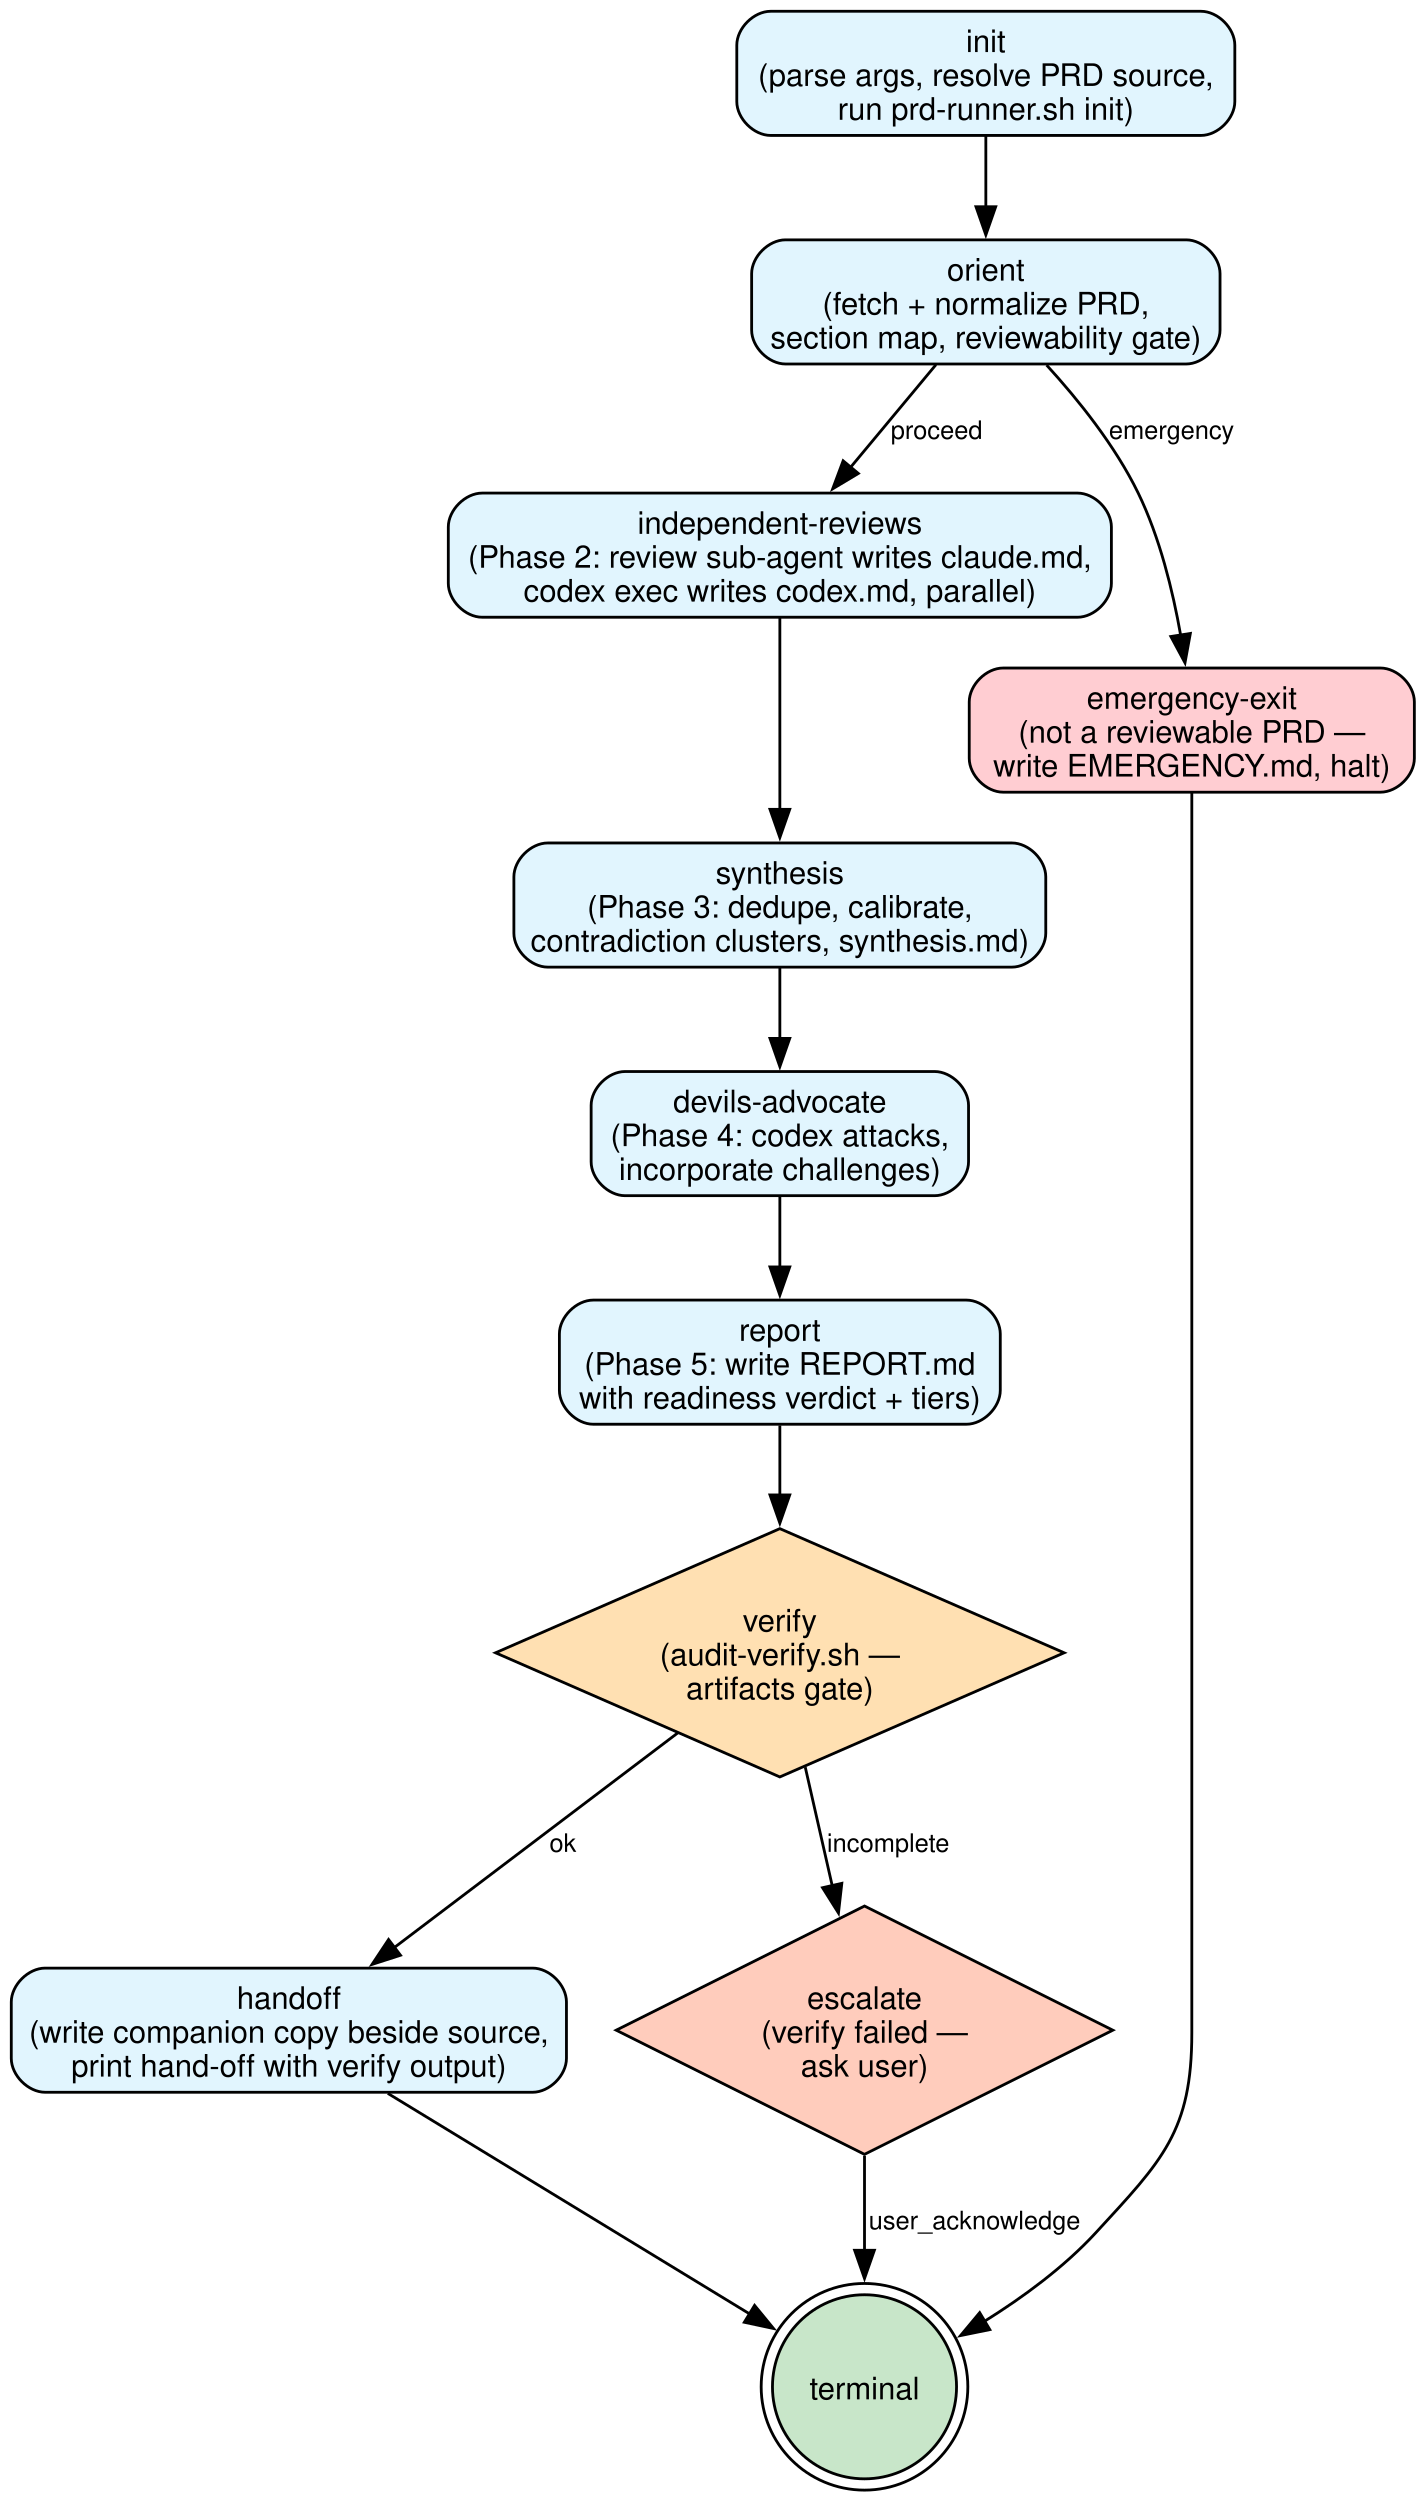
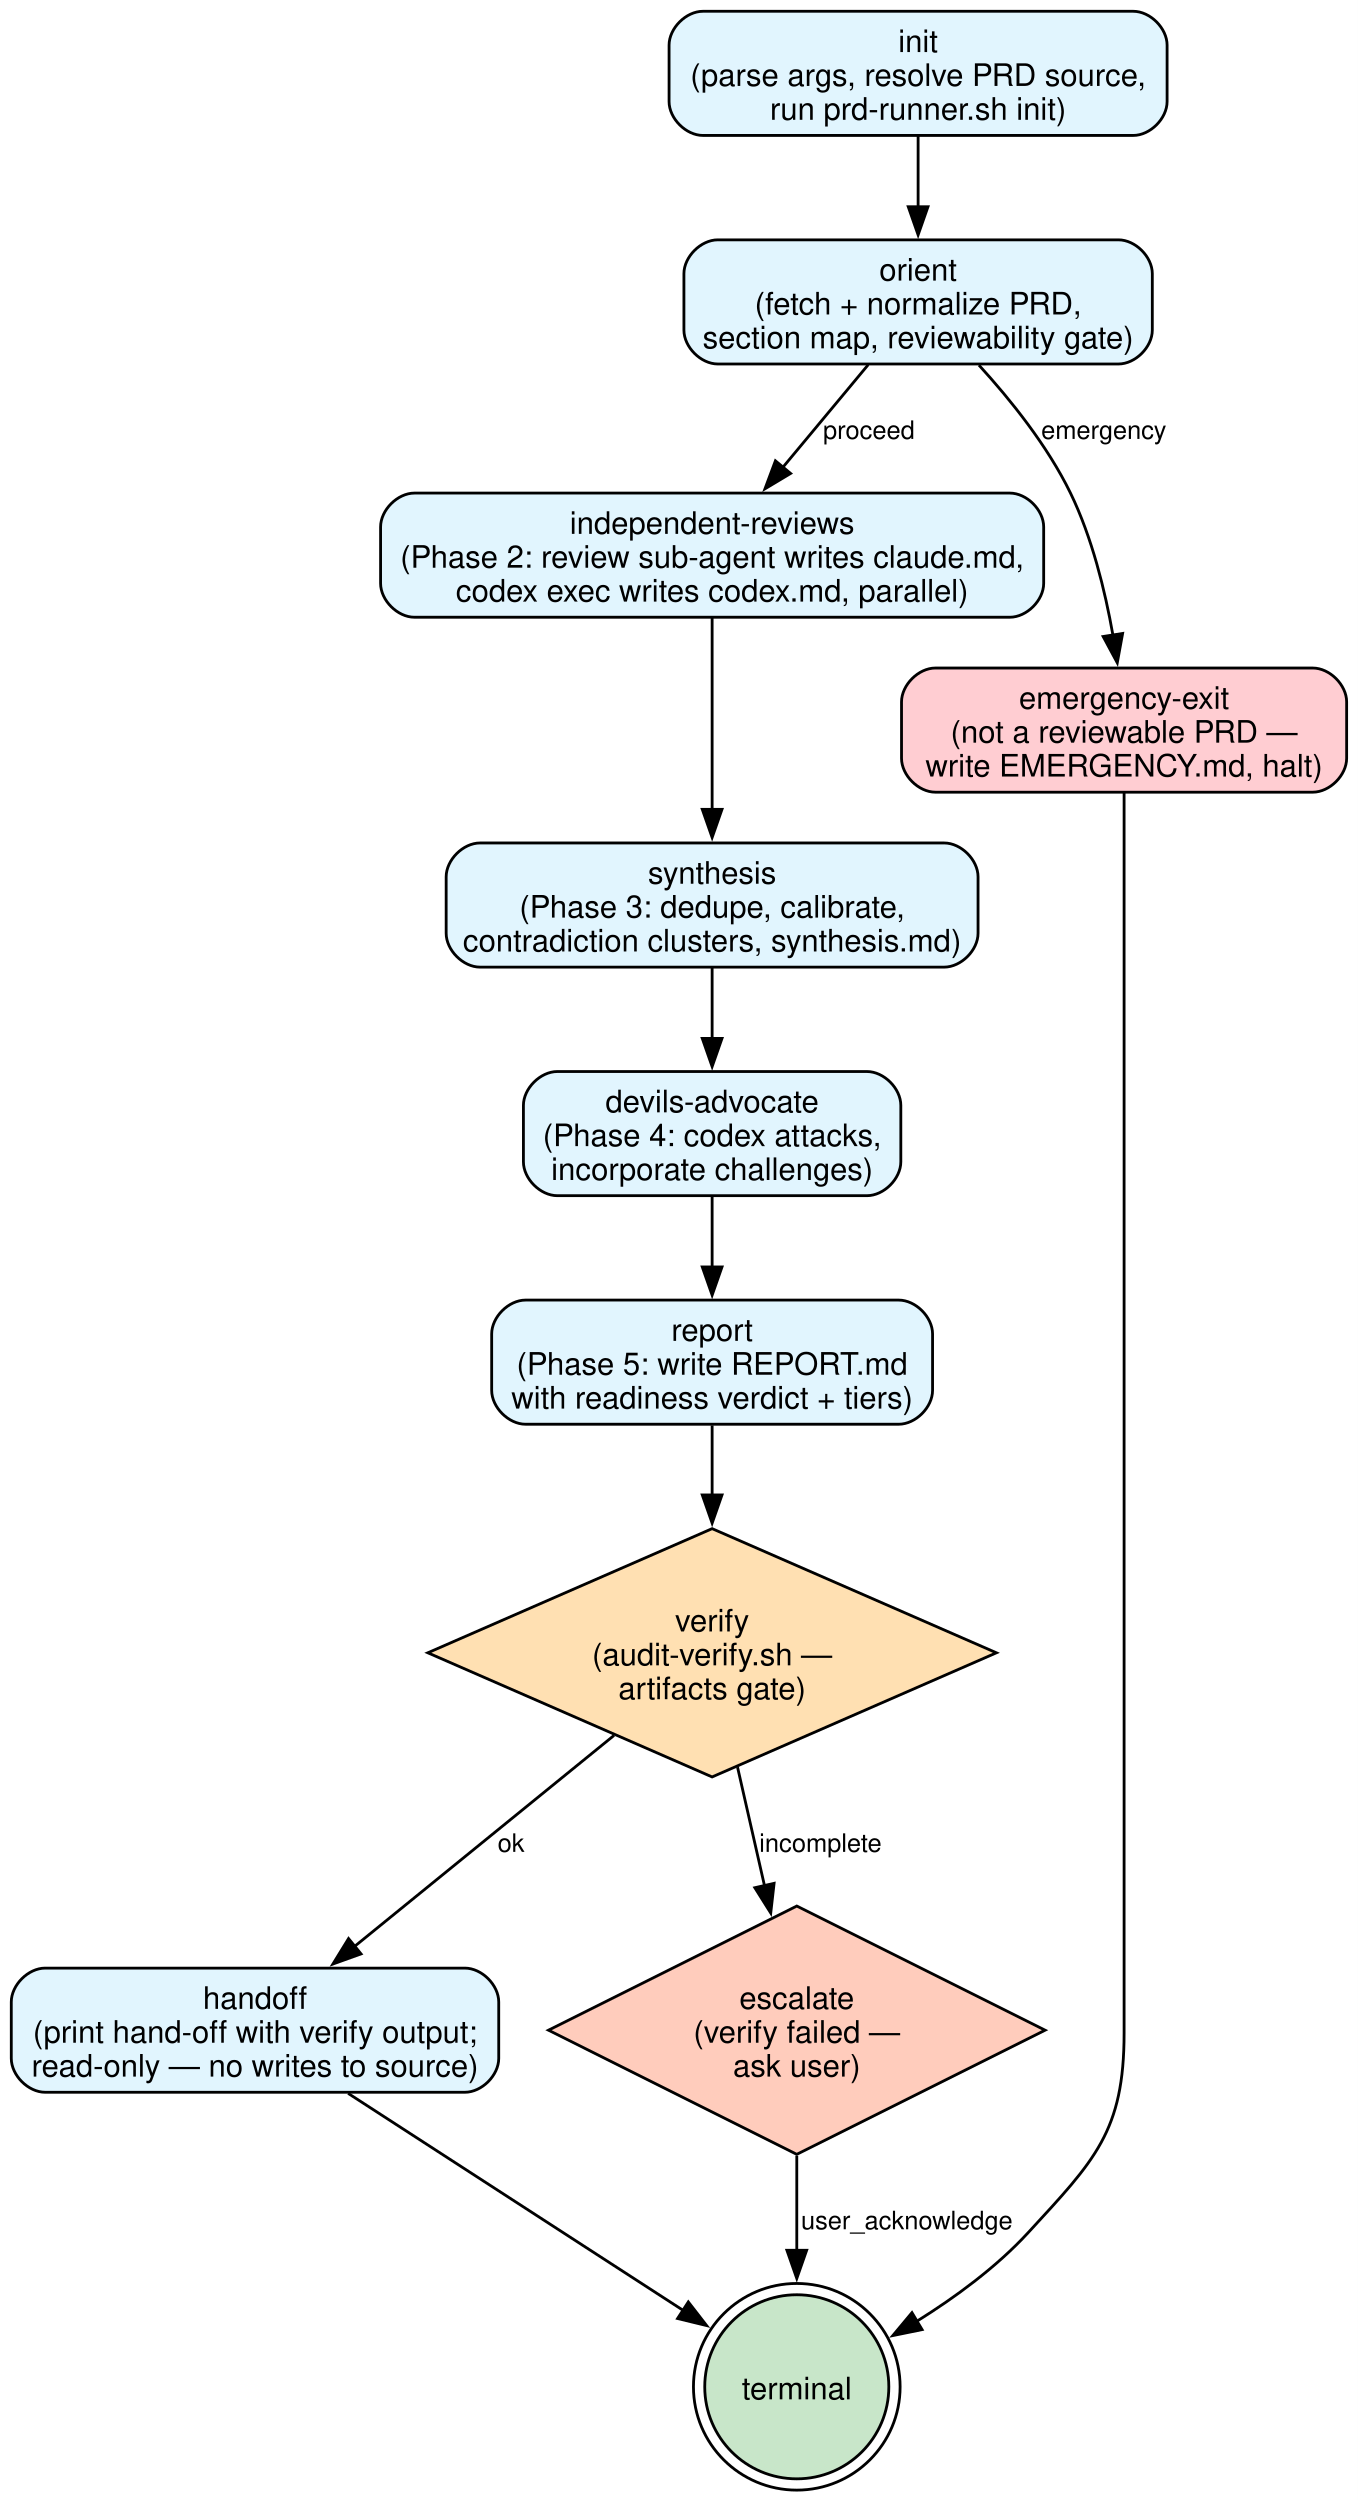
- <svg xmlns="http://www.w3.org/2000/svg" width="505pt" height="886pt" viewBox="0.00 0.00 505.00 886.00">
+ <svg xmlns="http://www.w3.org/2000/svg" width="481pt" height="886pt" viewBox="0.00 0.00 481.00 886.00">
  <g id="graph0" class="graph" transform="scale(1 1) rotate(0) translate(4 882.5)">
-     <polygon fill="white" stroke="none" points="-4,4 -4,-882.5 501.25,-882.5 501.25,4 -4,4" />
+     <polygon fill="white" stroke="none" points="-4,4 -4,-882.5 477.25,-882.5 477.25,4 -4,4" />
    <g id="node1" class="node">
-       <path fill="#e1f5fe" stroke="black" d="M421.62,-878.5C421.62,-878.5 269.12,-878.5 269.12,-878.5 263.12,-878.5 257.12,-872.5 257.12,-866.5 257.12,-866.5 257.12,-846.5 257.12,-846.5 257.12,-840.5 263.12,-834.5 269.12,-834.5 269.12,-834.5 421.62,-834.5 421.62,-834.5 427.62,-834.5 433.62,-840.5 433.62,-846.5 433.62,-846.5 433.62,-866.5 433.62,-866.5 433.62,-872.5 427.62,-878.5 421.62,-878.5" />
-       <text xml:space="preserve" text-anchor="middle" x="345.38" y="-864.05" font-family="Helvetica,sans-Serif" font-size="11.00">init</text>
-       <text xml:space="preserve" text-anchor="middle" x="345.38" y="-852.05" font-family="Helvetica,sans-Serif" font-size="11.00">(parse args, resolve PRD source,</text>
-       <text xml:space="preserve" text-anchor="middle" x="345.38" y="-840.05" font-family="Helvetica,sans-Serif" font-size="11.00">run prd-runner.sh init)</text>
+       <path fill="#e1f5fe" stroke="black" d="M397.62,-878.5C397.62,-878.5 245.12,-878.5 245.12,-878.5 239.12,-878.5 233.12,-872.5 233.12,-866.5 233.12,-866.5 233.12,-846.5 233.12,-846.5 233.12,-840.5 239.12,-834.5 245.12,-834.5 245.12,-834.5 397.62,-834.5 397.62,-834.5 403.62,-834.5 409.62,-840.5 409.62,-846.5 409.62,-846.5 409.62,-866.5 409.62,-866.5 409.62,-872.5 403.62,-878.5 397.62,-878.5" />
+       <text xml:space="preserve" text-anchor="middle" x="321.38" y="-864.05" font-family="Helvetica,sans-Serif" font-size="11.00">init</text>
+       <text xml:space="preserve" text-anchor="middle" x="321.38" y="-852.05" font-family="Helvetica,sans-Serif" font-size="11.00">(parse args, resolve PRD source,</text>
+       <text xml:space="preserve" text-anchor="middle" x="321.38" y="-840.05" font-family="Helvetica,sans-Serif" font-size="11.00">run prd-runner.sh init)</text>
    </g>
    <g id="node2" class="node">
-       <path fill="#e1f5fe" stroke="black" d="M416.38,-797.5C416.38,-797.5 274.38,-797.5 274.38,-797.5 268.38,-797.5 262.38,-791.5 262.38,-785.5 262.38,-785.5 262.38,-765.5 262.38,-765.5 262.38,-759.5 268.38,-753.5 274.38,-753.5 274.38,-753.5 416.38,-753.5 416.38,-753.5 422.38,-753.5 428.38,-759.5 428.38,-765.5 428.38,-765.5 428.38,-785.5 428.38,-785.5 428.38,-791.5 422.38,-797.5 416.38,-797.5" />
-       <text xml:space="preserve" text-anchor="middle" x="345.38" y="-783.05" font-family="Helvetica,sans-Serif" font-size="11.00">orient</text>
-       <text xml:space="preserve" text-anchor="middle" x="345.38" y="-771.05" font-family="Helvetica,sans-Serif" font-size="11.00">(fetch + normalize PRD,</text>
-       <text xml:space="preserve" text-anchor="middle" x="345.38" y="-759.05" font-family="Helvetica,sans-Serif" font-size="11.00">section map, reviewability gate)</text>
+       <path fill="#e1f5fe" stroke="black" d="M392.38,-797.5C392.38,-797.5 250.38,-797.5 250.38,-797.5 244.38,-797.5 238.38,-791.5 238.38,-785.5 238.38,-785.5 238.38,-765.5 238.38,-765.5 238.38,-759.5 244.38,-753.5 250.38,-753.5 250.38,-753.5 392.38,-753.5 392.38,-753.5 398.38,-753.5 404.38,-759.5 404.38,-765.5 404.38,-765.5 404.38,-785.5 404.38,-785.5 404.38,-791.5 398.38,-797.5 392.38,-797.5" />
+       <text xml:space="preserve" text-anchor="middle" x="321.38" y="-783.05" font-family="Helvetica,sans-Serif" font-size="11.00">orient</text>
+       <text xml:space="preserve" text-anchor="middle" x="321.38" y="-771.05" font-family="Helvetica,sans-Serif" font-size="11.00">(fetch + normalize PRD,</text>
+       <text xml:space="preserve" text-anchor="middle" x="321.38" y="-759.05" font-family="Helvetica,sans-Serif" font-size="11.00">section map, reviewability gate)</text>
    </g>
    <g id="edge1" class="edge">
-       <path fill="none" stroke="black" d="M345.38,-834.32C345.38,-826.53 345.38,-817.52 345.38,-808.96" />
-       <polygon fill="black" stroke="black" points="348.88,-809.24 345.38,-799.24 341.88,-809.24 348.88,-809.24" />
+       <path fill="none" stroke="black" d="M321.38,-834.32C321.38,-826.53 321.38,-817.52 321.38,-808.96" />
+       <polygon fill="black" stroke="black" points="324.88,-809.24 321.38,-799.24 317.88,-809.24 324.88,-809.24" />
    </g>
    <g id="node3" class="node">
-       <path fill="#e1f5fe" stroke="black" d="M377.88,-707.75C377.88,-707.75 166.88,-707.75 166.88,-707.75 160.88,-707.75 154.88,-701.75 154.88,-695.75 154.88,-695.75 154.88,-675.75 154.88,-675.75 154.88,-669.75 160.88,-663.75 166.88,-663.75 166.88,-663.75 377.88,-663.75 377.88,-663.75 383.88,-663.75 389.88,-669.75 389.88,-675.75 389.88,-675.75 389.88,-695.75 389.88,-695.75 389.88,-701.75 383.88,-707.75 377.88,-707.75" />
-       <text xml:space="preserve" text-anchor="middle" x="272.38" y="-693.3" font-family="Helvetica,sans-Serif" font-size="11.00">independent-reviews</text>
-       <text xml:space="preserve" text-anchor="middle" x="272.38" y="-681.3" font-family="Helvetica,sans-Serif" font-size="11.00">(Phase 2: review sub-agent writes claude.md,</text>
-       <text xml:space="preserve" text-anchor="middle" x="272.38" y="-669.3" font-family="Helvetica,sans-Serif" font-size="11.00">codex exec writes codex.md, parallel)</text>
+       <path fill="#e1f5fe" stroke="black" d="M353.88,-707.75C353.88,-707.75 142.88,-707.75 142.88,-707.75 136.88,-707.75 130.88,-701.75 130.88,-695.75 130.88,-695.75 130.88,-675.75 130.88,-675.75 130.88,-669.75 136.88,-663.75 142.88,-663.75 142.88,-663.75 353.88,-663.75 353.88,-663.75 359.88,-663.75 365.88,-669.75 365.88,-675.75 365.88,-675.75 365.88,-695.75 365.88,-695.75 365.88,-701.75 359.88,-707.75 353.88,-707.75" />
+       <text xml:space="preserve" text-anchor="middle" x="248.38" y="-693.3" font-family="Helvetica,sans-Serif" font-size="11.00">independent-reviews</text>
+       <text xml:space="preserve" text-anchor="middle" x="248.38" y="-681.3" font-family="Helvetica,sans-Serif" font-size="11.00">(Phase 2: review sub-agent writes claude.md,</text>
+       <text xml:space="preserve" text-anchor="middle" x="248.38" y="-669.3" font-family="Helvetica,sans-Serif" font-size="11.00">codex exec writes codex.md, parallel)</text>
    </g>
    <g id="edge2" class="edge">
-       <path fill="none" stroke="black" d="M327.7,-753.25C318.62,-742.34 307.41,-728.85 297.45,-716.89" />
-       <polygon fill="black" stroke="black" points="300.19,-714.71 291.1,-709.26 294.81,-719.19 300.19,-714.71" />
-       <text xml:space="preserve" text-anchor="middle" x="327.94" y="-726.95" font-family="Helvetica,sans-Serif" font-size="9.00">proceed</text>
+       <path fill="none" stroke="black" d="M303.7,-753.25C294.62,-742.34 283.41,-728.85 273.45,-716.89" />
+       <polygon fill="black" stroke="black" points="276.19,-714.71 267.1,-709.26 270.81,-719.19 276.19,-714.71" />
+       <text xml:space="preserve" text-anchor="middle" x="303.94" y="-726.95" font-family="Helvetica,sans-Serif" font-size="9.00">proceed</text>
    </g>
    <g id="node7" class="node">
-       <path fill="#ffcdd2" stroke="black" d="M485.25,-645.75C485.25,-645.75 351.5,-645.75 351.5,-645.75 345.5,-645.75 339.5,-639.75 339.5,-633.75 339.5,-633.75 339.5,-613.75 339.5,-613.75 339.5,-607.75 345.5,-601.75 351.5,-601.75 351.5,-601.75 485.25,-601.75 485.25,-601.75 491.25,-601.75 497.25,-607.75 497.25,-613.75 497.25,-613.75 497.25,-633.75 497.25,-633.75 497.25,-639.75 491.25,-645.75 485.25,-645.75" />
-       <text xml:space="preserve" text-anchor="middle" x="418.38" y="-631.3" font-family="Helvetica,sans-Serif" font-size="11.00">emergency-exit</text>
-       <text xml:space="preserve" text-anchor="middle" x="418.38" y="-619.3" font-family="Helvetica,sans-Serif" font-size="11.00">(not a reviewable PRD —</text>
-       <text xml:space="preserve" text-anchor="middle" x="418.38" y="-607.3" font-family="Helvetica,sans-Serif" font-size="11.00">write EMERGENCY.md, halt)</text>
+       <path fill="#ffcdd2" stroke="black" d="M461.25,-645.75C461.25,-645.75 327.5,-645.75 327.5,-645.75 321.5,-645.75 315.5,-639.75 315.5,-633.75 315.5,-633.75 315.5,-613.75 315.5,-613.75 315.5,-607.75 321.5,-601.75 327.5,-601.75 327.5,-601.75 461.25,-601.75 461.25,-601.75 467.25,-601.75 473.25,-607.75 473.25,-613.75 473.25,-613.75 473.25,-633.75 473.25,-633.75 473.25,-639.75 467.25,-645.75 461.25,-645.75" />
+       <text xml:space="preserve" text-anchor="middle" x="394.38" y="-631.3" font-family="Helvetica,sans-Serif" font-size="11.00">emergency-exit</text>
+       <text xml:space="preserve" text-anchor="middle" x="394.38" y="-619.3" font-family="Helvetica,sans-Serif" font-size="11.00">(not a reviewable PRD —</text>
+       <text xml:space="preserve" text-anchor="middle" x="394.38" y="-607.3" font-family="Helvetica,sans-Serif" font-size="11.00">write EMERGENCY.md, halt)</text>
    </g>
    <g id="edge3" class="edge">
-       <path fill="none" stroke="black" d="M366.92,-753.11C378.16,-740.81 391.23,-724.5 399.38,-707.75 407,-692.07 411.63,-673.22 414.41,-657.45" />
-       <polygon fill="black" stroke="black" points="417.86,-658.01 415.96,-647.59 410.95,-656.92 417.86,-658.01" />
-       <text xml:space="preserve" text-anchor="middle" x="411.19" y="-726.95" font-family="Helvetica,sans-Serif" font-size="9.00">emergency</text>
+       <path fill="none" stroke="black" d="M342.92,-753.11C354.16,-740.81 367.23,-724.5 375.38,-707.75 383,-692.07 387.63,-673.22 390.41,-657.45" />
+       <polygon fill="black" stroke="black" points="393.86,-658.01 391.96,-647.59 386.95,-656.92 393.86,-658.01" />
+       <text xml:space="preserve" text-anchor="middle" x="387.19" y="-726.95" font-family="Helvetica,sans-Serif" font-size="9.00">emergency</text>
    </g>
    <g id="node4" class="node">
-       <path fill="#e1f5fe" stroke="black" d="M354.62,-583.75C354.62,-583.75 190.12,-583.75 190.12,-583.75 184.12,-583.75 178.12,-577.75 178.12,-571.75 178.12,-571.75 178.12,-551.75 178.12,-551.75 178.12,-545.75 184.12,-539.75 190.12,-539.75 190.12,-539.75 354.62,-539.75 354.62,-539.75 360.62,-539.75 366.62,-545.75 366.62,-551.75 366.62,-551.75 366.62,-571.75 366.62,-571.75 366.62,-577.75 360.62,-583.75 354.62,-583.75" />
-       <text xml:space="preserve" text-anchor="middle" x="272.38" y="-569.3" font-family="Helvetica,sans-Serif" font-size="11.00">synthesis</text>
-       <text xml:space="preserve" text-anchor="middle" x="272.38" y="-557.3" font-family="Helvetica,sans-Serif" font-size="11.00">(Phase 3: dedupe, calibrate,</text>
-       <text xml:space="preserve" text-anchor="middle" x="272.38" y="-545.3" font-family="Helvetica,sans-Serif" font-size="11.00">contradiction clusters, synthesis.md)</text>
+       <path fill="#e1f5fe" stroke="black" d="M330.62,-583.75C330.62,-583.75 166.12,-583.75 166.12,-583.75 160.12,-583.75 154.12,-577.75 154.12,-571.75 154.12,-571.75 154.12,-551.75 154.12,-551.75 154.12,-545.75 160.12,-539.75 166.12,-539.75 166.12,-539.75 330.62,-539.75 330.62,-539.75 336.62,-539.75 342.62,-545.75 342.62,-551.75 342.62,-551.75 342.62,-571.75 342.62,-571.75 342.62,-577.75 336.62,-583.75 330.62,-583.75" />
+       <text xml:space="preserve" text-anchor="middle" x="248.38" y="-569.3" font-family="Helvetica,sans-Serif" font-size="11.00">synthesis</text>
+       <text xml:space="preserve" text-anchor="middle" x="248.38" y="-557.3" font-family="Helvetica,sans-Serif" font-size="11.00">(Phase 3: dedupe, calibrate,</text>
+       <text xml:space="preserve" text-anchor="middle" x="248.38" y="-545.3" font-family="Helvetica,sans-Serif" font-size="11.00">contradiction clusters, synthesis.md)</text>
    </g>
    <g id="edge5" class="edge">
-       <path fill="none" stroke="black" d="M272.38,-663.49C272.38,-644.72 272.38,-617.04 272.38,-595.44" />
-       <polygon fill="black" stroke="black" points="275.88,-595.68 272.38,-585.68 268.88,-595.68 275.88,-595.68" />
+       <path fill="none" stroke="black" d="M248.38,-663.49C248.38,-644.72 248.38,-617.04 248.38,-595.44" />
+       <polygon fill="black" stroke="black" points="251.88,-595.68 248.38,-585.68 244.88,-595.68 251.88,-595.68" />
    </g>
    <g id="node5" class="node">
-       <path fill="#e1f5fe" stroke="black" d="M327.25,-502.75C327.25,-502.75 217.5,-502.75 217.5,-502.75 211.5,-502.75 205.5,-496.75 205.5,-490.75 205.5,-490.75 205.5,-470.75 205.5,-470.75 205.5,-464.75 211.5,-458.75 217.5,-458.75 217.5,-458.75 327.25,-458.75 327.25,-458.75 333.25,-458.75 339.25,-464.75 339.25,-470.75 339.25,-470.75 339.25,-490.75 339.25,-490.75 339.25,-496.75 333.25,-502.75 327.25,-502.75" />
-       <text xml:space="preserve" text-anchor="middle" x="272.38" y="-488.3" font-family="Helvetica,sans-Serif" font-size="11.00">devils-advocate</text>
-       <text xml:space="preserve" text-anchor="middle" x="272.38" y="-476.3" font-family="Helvetica,sans-Serif" font-size="11.00">(Phase 4: codex attacks,</text>
-       <text xml:space="preserve" text-anchor="middle" x="272.38" y="-464.3" font-family="Helvetica,sans-Serif" font-size="11.00">incorporate challenges)</text>
+       <path fill="#e1f5fe" stroke="black" d="M303.25,-502.75C303.25,-502.75 193.5,-502.75 193.5,-502.75 187.5,-502.75 181.5,-496.75 181.5,-490.75 181.5,-490.75 181.5,-470.75 181.5,-470.75 181.5,-464.75 187.5,-458.75 193.5,-458.75 193.5,-458.75 303.25,-458.75 303.25,-458.75 309.25,-458.75 315.25,-464.75 315.25,-470.75 315.25,-470.75 315.25,-490.75 315.25,-490.75 315.25,-496.75 309.25,-502.75 303.25,-502.75" />
+       <text xml:space="preserve" text-anchor="middle" x="248.38" y="-488.3" font-family="Helvetica,sans-Serif" font-size="11.00">devils-advocate</text>
+       <text xml:space="preserve" text-anchor="middle" x="248.38" y="-476.3" font-family="Helvetica,sans-Serif" font-size="11.00">(Phase 4: codex attacks,</text>
+       <text xml:space="preserve" text-anchor="middle" x="248.38" y="-464.3" font-family="Helvetica,sans-Serif" font-size="11.00">incorporate challenges)</text>
    </g>
    <g id="edge6" class="edge">
-       <path fill="none" stroke="black" d="M272.38,-539.57C272.38,-531.78 272.38,-522.77 272.38,-514.21" />
-       <polygon fill="black" stroke="black" points="275.88,-514.49 272.38,-504.49 268.88,-514.49 275.88,-514.49" />
+       <path fill="none" stroke="black" d="M248.38,-539.57C248.38,-531.78 248.38,-522.77 248.38,-514.21" />
+       <polygon fill="black" stroke="black" points="251.88,-514.49 248.38,-504.49 244.88,-514.49 251.88,-514.49" />
    </g>
    <g id="node6" class="node">
-       <path fill="#e1f5fe" stroke="black" d="M338.5,-421.75C338.5,-421.75 206.25,-421.75 206.25,-421.75 200.25,-421.75 194.25,-415.75 194.25,-409.75 194.25,-409.75 194.25,-389.75 194.25,-389.75 194.25,-383.75 200.25,-377.75 206.25,-377.75 206.25,-377.75 338.5,-377.75 338.5,-377.75 344.5,-377.75 350.5,-383.75 350.5,-389.75 350.5,-389.75 350.5,-409.75 350.5,-409.75 350.5,-415.75 344.5,-421.75 338.5,-421.75" />
-       <text xml:space="preserve" text-anchor="middle" x="272.38" y="-407.3" font-family="Helvetica,sans-Serif" font-size="11.00">report</text>
-       <text xml:space="preserve" text-anchor="middle" x="272.38" y="-395.3" font-family="Helvetica,sans-Serif" font-size="11.00">(Phase 5: write REPORT.md</text>
-       <text xml:space="preserve" text-anchor="middle" x="272.38" y="-383.3" font-family="Helvetica,sans-Serif" font-size="11.00">with readiness verdict + tiers)</text>
+       <path fill="#e1f5fe" stroke="black" d="M314.5,-421.75C314.5,-421.75 182.25,-421.75 182.25,-421.75 176.25,-421.75 170.25,-415.75 170.25,-409.75 170.25,-409.75 170.25,-389.75 170.25,-389.75 170.25,-383.75 176.25,-377.75 182.25,-377.75 182.25,-377.75 314.5,-377.75 314.5,-377.75 320.5,-377.75 326.5,-383.75 326.5,-389.75 326.5,-389.75 326.5,-409.75 326.5,-409.75 326.5,-415.75 320.5,-421.75 314.5,-421.75" />
+       <text xml:space="preserve" text-anchor="middle" x="248.38" y="-407.3" font-family="Helvetica,sans-Serif" font-size="11.00">report</text>
+       <text xml:space="preserve" text-anchor="middle" x="248.38" y="-395.3" font-family="Helvetica,sans-Serif" font-size="11.00">(Phase 5: write REPORT.md</text>
+       <text xml:space="preserve" text-anchor="middle" x="248.38" y="-383.3" font-family="Helvetica,sans-Serif" font-size="11.00">with readiness verdict + tiers)</text>
    </g>
    <g id="edge7" class="edge">
-       <path fill="none" stroke="black" d="M272.38,-458.57C272.38,-450.78 272.38,-441.77 272.38,-433.21" />
-       <polygon fill="black" stroke="black" points="275.88,-433.49 272.38,-423.49 268.88,-433.49 275.88,-433.49" />
+       <path fill="none" stroke="black" d="M248.38,-458.57C248.38,-450.78 248.38,-441.77 248.38,-433.21" />
+       <polygon fill="black" stroke="black" points="251.88,-433.49 248.38,-423.49 244.88,-433.49 251.88,-433.49" />
    </g>
    <g id="node9" class="node">
-       <polygon fill="#ffe0b2" stroke="black" points="272.38,-340.75 171.62,-296.75 272.37,-252.75 373.12,-296.75 272.38,-340.75" />
-       <text xml:space="preserve" text-anchor="middle" x="272.38" y="-304.3" font-family="Helvetica,sans-Serif" font-size="11.00">verify</text>
-       <text xml:space="preserve" text-anchor="middle" x="272.38" y="-292.3" font-family="Helvetica,sans-Serif" font-size="11.00">(audit-verify.sh —</text>
-       <text xml:space="preserve" text-anchor="middle" x="272.38" y="-280.3" font-family="Helvetica,sans-Serif" font-size="11.00">artifacts gate)</text>
+       <polygon fill="#ffe0b2" stroke="black" points="248.38,-340.75 147.62,-296.75 248.37,-252.75 349.12,-296.75 248.38,-340.75" />
+       <text xml:space="preserve" text-anchor="middle" x="248.38" y="-304.3" font-family="Helvetica,sans-Serif" font-size="11.00">verify</text>
+       <text xml:space="preserve" text-anchor="middle" x="248.38" y="-292.3" font-family="Helvetica,sans-Serif" font-size="11.00">(audit-verify.sh —</text>
+       <text xml:space="preserve" text-anchor="middle" x="248.38" y="-280.3" font-family="Helvetica,sans-Serif" font-size="11.00">artifacts gate)</text>
    </g>
    <g id="edge8" class="edge">
-       <path fill="none" stroke="black" d="M272.38,-377.33C272.38,-370 272.38,-361.43 272.38,-352.68" />
-       <polygon fill="black" stroke="black" points="275.88,-352.69 272.38,-342.69 268.88,-352.69 275.88,-352.69" />
+       <path fill="none" stroke="black" d="M248.38,-377.33C248.38,-370 248.38,-361.43 248.38,-352.68" />
+       <polygon fill="black" stroke="black" points="251.88,-352.69 248.38,-342.69 244.88,-352.69 251.88,-352.69" />
    </g>
    <g id="node11" class="node">
-       <ellipse fill="#c8e6c9" stroke="black" cx="302.38" cy="-36.62" rx="32.62" ry="32.62" />
-       <ellipse fill="none" stroke="black" cx="302.38" cy="-36.62" rx="36.62" ry="36.62" />
-       <text xml:space="preserve" text-anchor="middle" x="302.38" y="-32.17" font-family="Helvetica,sans-Serif" font-size="11.00">terminal</text>
+       <ellipse fill="#c8e6c9" stroke="black" cx="278.38" cy="-36.62" rx="32.62" ry="32.62" />
+       <ellipse fill="none" stroke="black" cx="278.38" cy="-36.62" rx="36.62" ry="36.62" />
+       <text xml:space="preserve" text-anchor="middle" x="278.38" y="-32.17" font-family="Helvetica,sans-Serif" font-size="11.00">terminal</text>
    </g>
    <g id="edge4" class="edge">
-       <path fill="none" stroke="black" d="M418.38,-601.46C418.38,-581.03 418.38,-549.27 418.38,-521.75 418.38,-521.75 418.38,-521.75 418.38,-162 418.38,-127.11 407.99,-116.92 384.38,-91.25 373.16,-79.06 358.62,-68.38 344.9,-59.83" />
-       <polygon fill="black" stroke="black" points="346.79,-56.89 336.41,-54.77 343.2,-62.9 346.79,-56.89" />
+       <path fill="none" stroke="black" d="M394.38,-601.46C394.38,-581.03 394.38,-549.27 394.38,-521.75 394.38,-521.75 394.38,-521.75 394.38,-162 394.38,-127.11 383.99,-116.92 360.38,-91.25 349.16,-79.06 334.62,-68.38 320.9,-59.83" />
+       <polygon fill="black" stroke="black" points="322.79,-56.89 312.41,-54.77 319.2,-62.9 322.79,-56.89" />
    </g>
    <g id="node8" class="node">
-       <path fill="#e1f5fe" stroke="black" d="M184.75,-185C184.75,-185 12,-185 12,-185 6,-185 0,-179 0,-173 0,-173 0,-153 0,-153 0,-147 6,-141 12,-141 12,-141 184.75,-141 184.75,-141 190.75,-141 196.75,-147 196.75,-153 196.75,-153 196.75,-173 196.75,-173 196.75,-179 190.75,-185 184.75,-185" />
-       <text xml:space="preserve" text-anchor="middle" x="98.38" y="-170.55" font-family="Helvetica,sans-Serif" font-size="11.00">handoff</text>
-       <text xml:space="preserve" text-anchor="middle" x="98.38" y="-158.55" font-family="Helvetica,sans-Serif" font-size="11.00">(write companion copy beside source,</text>
-       <text xml:space="preserve" text-anchor="middle" x="98.38" y="-146.55" font-family="Helvetica,sans-Serif" font-size="11.00">print hand-off with verify output)</text>
+       <path fill="#e1f5fe" stroke="black" d="M160.75,-185C160.75,-185 12,-185 12,-185 6,-185 0,-179 0,-173 0,-173 0,-153 0,-153 0,-147 6,-141 12,-141 12,-141 160.75,-141 160.75,-141 166.75,-141 172.75,-147 172.75,-153 172.75,-153 172.75,-173 172.75,-173 172.75,-179 166.75,-185 160.75,-185" />
+       <text xml:space="preserve" text-anchor="middle" x="86.38" y="-170.55" font-family="Helvetica,sans-Serif" font-size="11.00">handoff</text>
+       <text xml:space="preserve" text-anchor="middle" x="86.38" y="-158.55" font-family="Helvetica,sans-Serif" font-size="11.00">(print hand-off with verify output;</text>
+       <text xml:space="preserve" text-anchor="middle" x="86.38" y="-146.55" font-family="Helvetica,sans-Serif" font-size="11.00">read-only — no writes to source)</text>
    </g>
    <g id="edge12" class="edge">
-       <path fill="none" stroke="black" d="M133.44,-140.61C169.1,-118.87 224.3,-85.22 261.82,-62.35" />
-       <polygon fill="black" stroke="black" points="263.42,-65.47 270.14,-57.28 259.78,-59.49 263.42,-65.47" />
+       <path fill="none" stroke="black" d="M119.38,-140.61C152.31,-119.28 202.94,-86.48 238.19,-63.65" />
+       <polygon fill="black" stroke="black" points="239.94,-66.69 246.43,-58.32 236.13,-60.82 239.94,-66.69" />
    </g>
    <g id="edge9" class="edge">
-       <path fill="none" stroke="black" d="M236.32,-268.45C206.82,-246.11 165.26,-214.64 135.48,-192.09" />
-       <polygon fill="black" stroke="black" points="137.93,-189.56 127.85,-186.31 133.71,-195.14 137.93,-189.56" />
-       <text xml:space="preserve" text-anchor="middle" x="195.47" y="-226.2" font-family="Helvetica,sans-Serif" font-size="9.00">ok</text>
+       <path fill="none" stroke="black" d="M213.62,-267.48C186.48,-245.4 148.91,-214.85 121.63,-192.67" />
+       <polygon fill="black" stroke="black" points="123.95,-190.04 113.98,-186.45 119.53,-195.47 123.95,-190.04" />
+       <text xml:space="preserve" text-anchor="middle" x="177.11" y="-226.2" font-family="Helvetica,sans-Serif" font-size="9.00">ok</text>
    </g>
    <g id="node10" class="node">
-       <polygon fill="#ffccbc" stroke="black" points="302.38,-207 214.38,-163 302.37,-119 390.38,-163 302.38,-207" />
-       <text xml:space="preserve" text-anchor="middle" x="302.38" y="-170.55" font-family="Helvetica,sans-Serif" font-size="11.00">escalate</text>
-       <text xml:space="preserve" text-anchor="middle" x="302.38" y="-158.55" font-family="Helvetica,sans-Serif" font-size="11.00">(verify failed —</text>
-       <text xml:space="preserve" text-anchor="middle" x="302.38" y="-146.55" font-family="Helvetica,sans-Serif" font-size="11.00">ask user)</text>
+       <polygon fill="#ffccbc" stroke="black" points="278.38,-207 190.38,-163 278.37,-119 366.38,-163 278.38,-207" />
+       <text xml:space="preserve" text-anchor="middle" x="278.38" y="-170.55" font-family="Helvetica,sans-Serif" font-size="11.00">escalate</text>
+       <text xml:space="preserve" text-anchor="middle" x="278.38" y="-158.55" font-family="Helvetica,sans-Serif" font-size="11.00">(verify failed —</text>
+       <text xml:space="preserve" text-anchor="middle" x="278.38" y="-146.55" font-family="Helvetica,sans-Serif" font-size="11.00">ask user)</text>
    </g>
    <g id="edge10" class="edge">
-       <path fill="none" stroke="black" d="M281.38,-256.22C284.4,-242.94 287.81,-227.95 290.99,-213.98" />
-       <polygon fill="black" stroke="black" points="294.34,-215.05 293.15,-204.52 287.51,-213.49 294.34,-215.05" />
-       <text xml:space="preserve" text-anchor="middle" x="310.77" y="-226.2" font-family="Helvetica,sans-Serif" font-size="9.00">incomplete</text>
+       <path fill="none" stroke="black" d="M257.38,-256.22C260.4,-242.94 263.81,-227.95 266.99,-213.98" />
+       <polygon fill="black" stroke="black" points="270.34,-215.05 269.15,-204.52 263.51,-213.49 270.34,-215.05" />
+       <text xml:space="preserve" text-anchor="middle" x="286.77" y="-226.2" font-family="Helvetica,sans-Serif" font-size="9.00">incomplete</text>
    </g>
    <g id="edge11" class="edge">
-       <path fill="none" stroke="black" d="M302.38,-118.5C302.38,-107.58 302.38,-95.81 302.38,-84.73" />
-       <polygon fill="black" stroke="black" points="305.88,-85 302.38,-75 298.88,-85 305.88,-85" />
-       <text xml:space="preserve" text-anchor="middle" x="341.38" y="-92.45" font-family="Helvetica,sans-Serif" font-size="9.00">user_acknowledge</text>
+       <path fill="none" stroke="black" d="M278.38,-118.5C278.38,-107.58 278.38,-95.81 278.38,-84.73" />
+       <polygon fill="black" stroke="black" points="281.88,-85 278.38,-75 274.88,-85 281.88,-85" />
+       <text xml:space="preserve" text-anchor="middle" x="317.38" y="-92.45" font-family="Helvetica,sans-Serif" font-size="9.00">user_acknowledge</text>
    </g>
  </g>
</svg>
